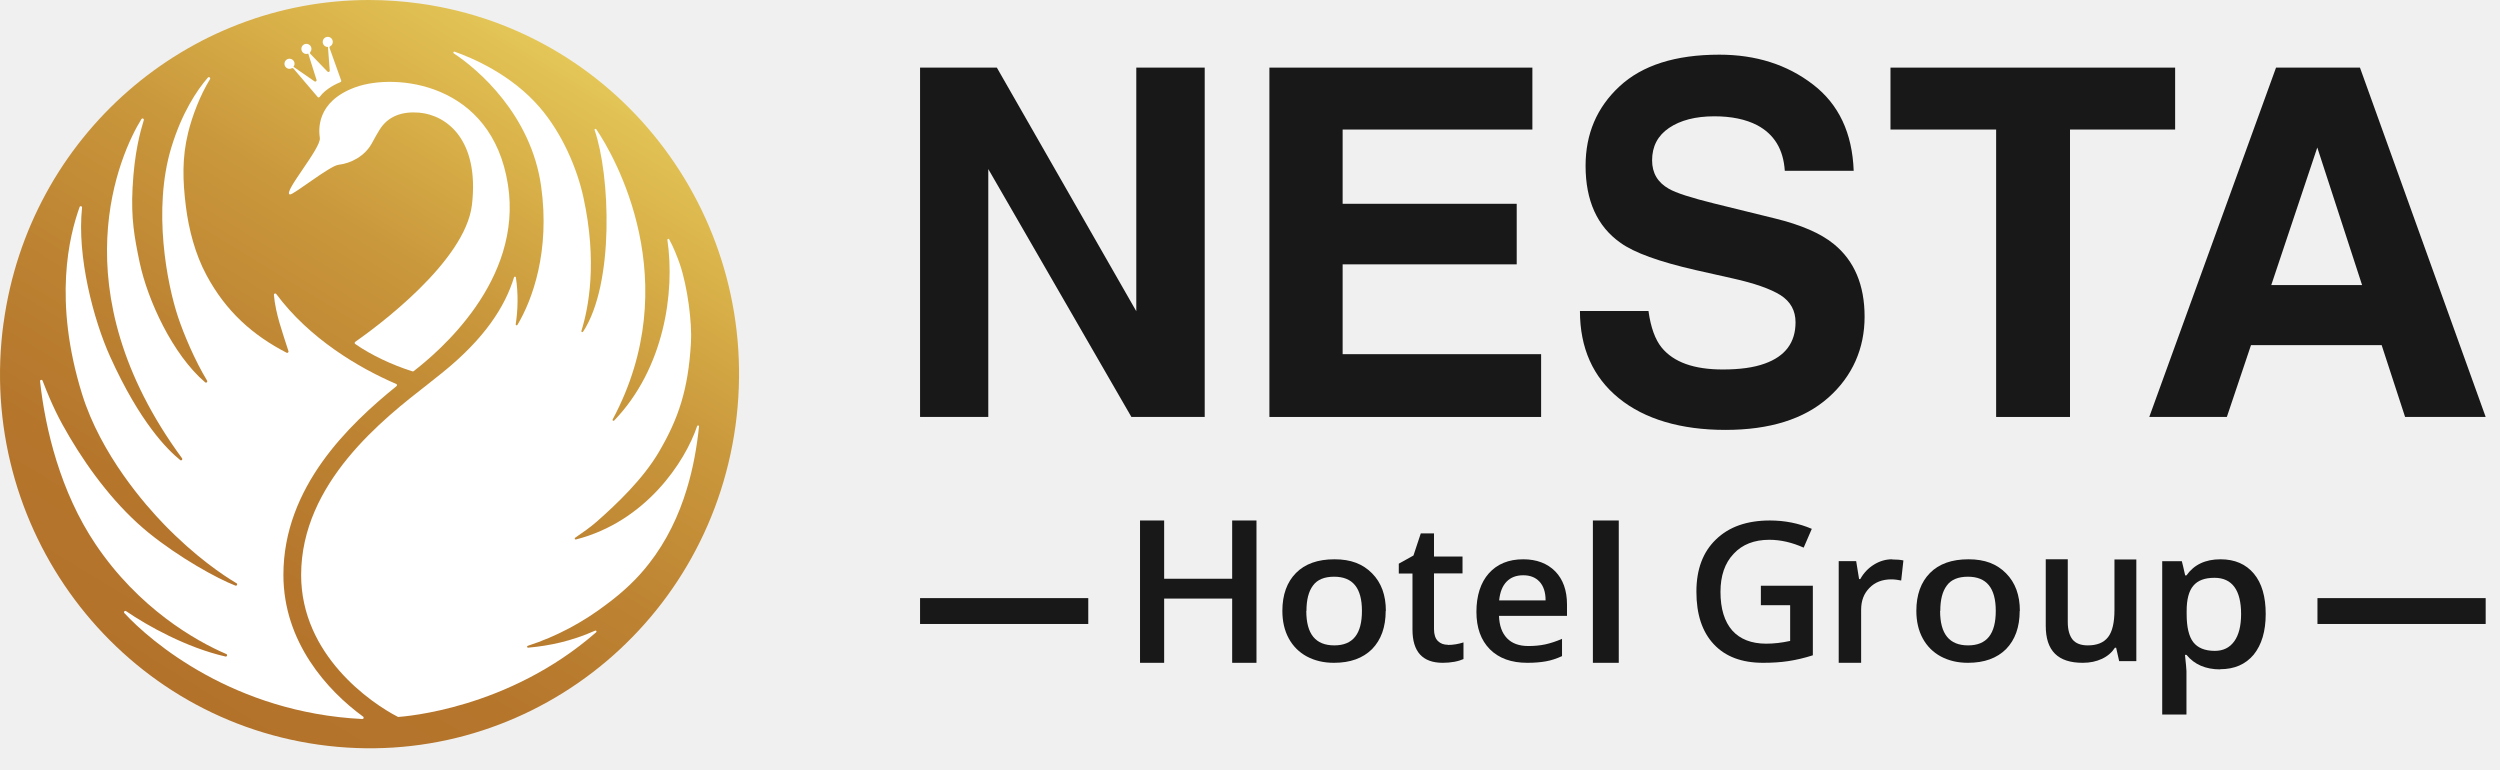
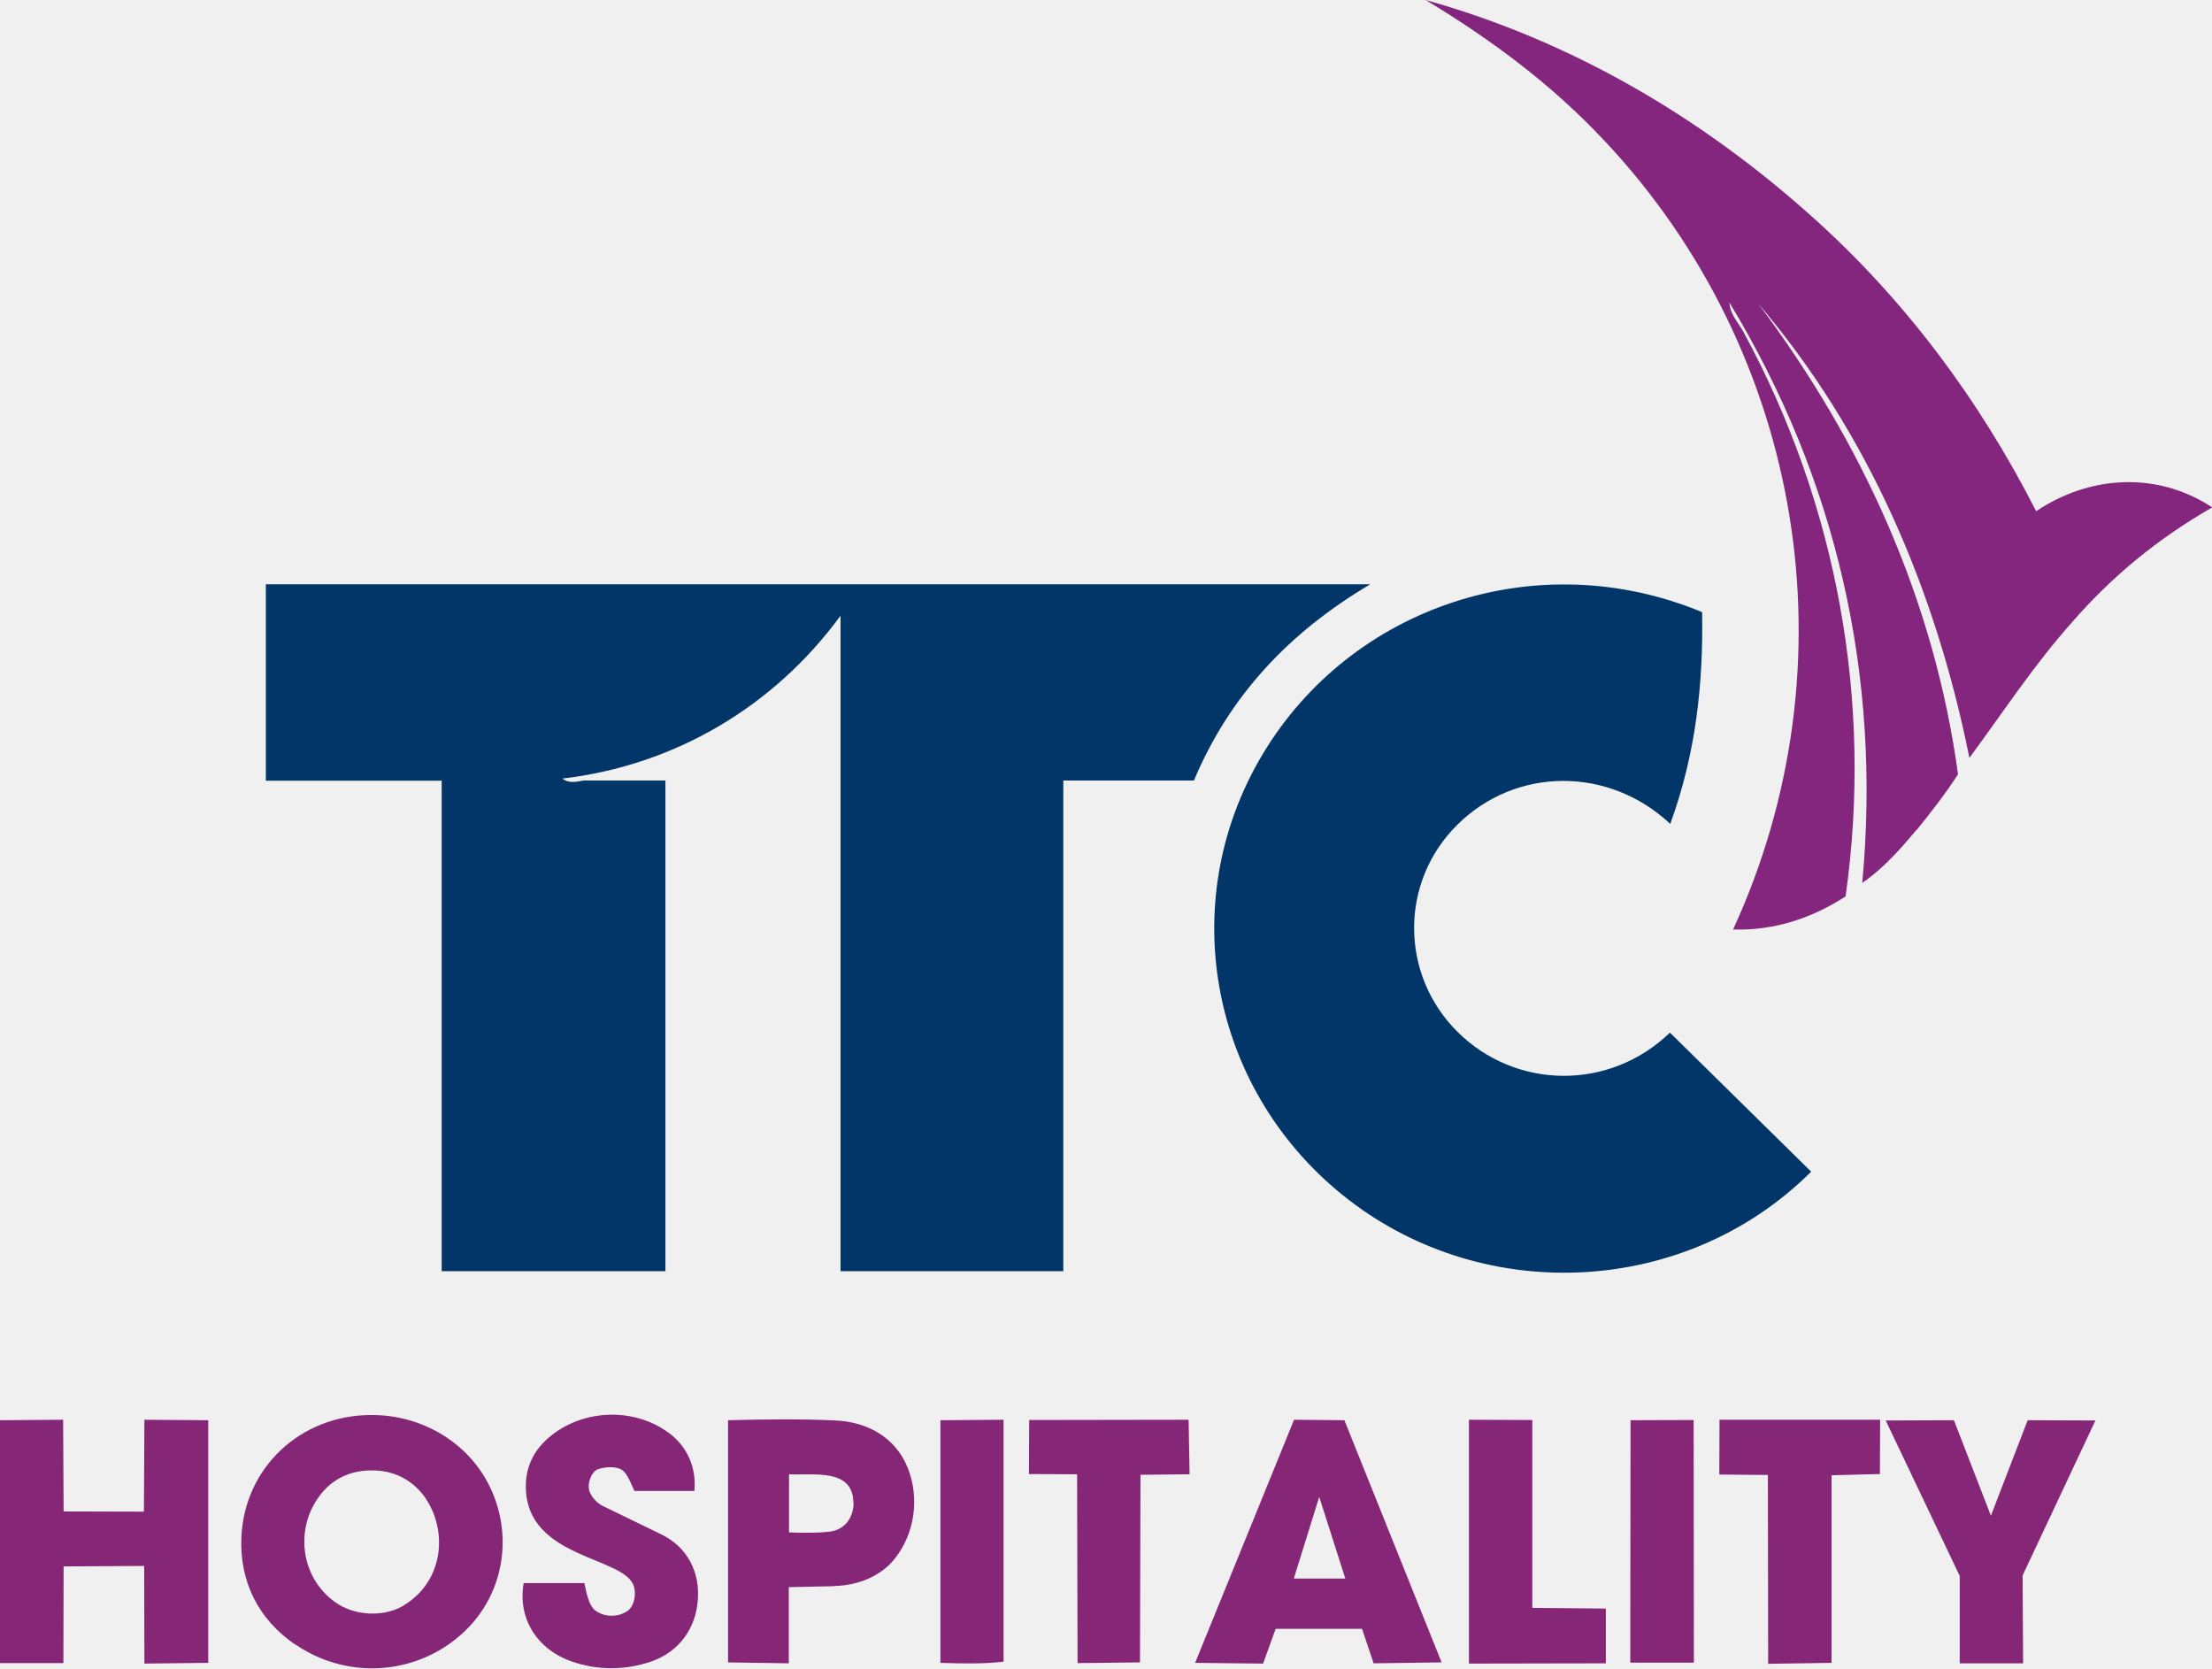
- <svg xmlns="http://www.w3.org/2000/svg" width="130" height="40" viewBox="0 0 130 40" fill="none">
-   <mask id="mask0_664_5323" style="mask-type:luminance" maskUnits="userSpaceOnUse" x="0" y="0" width="39" height="39">
-     <path d="M0.186 16.775C-1.277 27.415 6.058 37.244 16.569 38.723C27.079 40.205 36.784 32.776 38.246 22.136C39.706 11.496 32.374 1.667 21.863 0.189C20.966 0.063 20.072 0 19.194 0C9.759 0 1.527 7.044 0.189 16.775" fill="white" />
-   </mask>
-   <g mask="url(#mask0_664_5323)">
-     <path d="M9.81 -18.325L-19.018 29.328L28.62 58.53L57.447 10.877L9.81 -18.325Z" fill="url(#paint0_linear_664_5323)" />
-   </g>
-   <path d="M15.038 3.577C15.091 3.58 15.138 3.571 15.181 3.546C15.207 3.533 15.241 3.543 15.26 3.565L16.519 5.043C16.547 5.078 16.597 5.075 16.625 5.037C16.947 4.596 17.519 4.345 17.704 4.269C17.738 4.257 17.754 4.219 17.741 4.184L17.135 2.489C17.125 2.457 17.135 2.426 17.163 2.41C17.241 2.372 17.297 2.294 17.304 2.199C17.316 2.054 17.207 1.925 17.063 1.916C16.919 1.907 16.794 2.014 16.782 2.158C16.769 2.303 16.879 2.432 17.022 2.441C17.032 2.441 17.044 2.438 17.054 2.438L17.147 3.672C17.151 3.734 17.075 3.769 17.032 3.725L16.138 2.8C16.113 2.775 16.113 2.737 16.135 2.709C16.169 2.668 16.191 2.618 16.194 2.564C16.207 2.419 16.097 2.294 15.953 2.281C15.81 2.268 15.681 2.378 15.672 2.523C15.66 2.668 15.769 2.794 15.913 2.806C15.953 2.806 15.994 2.8 16.029 2.787L16.46 4.156C16.479 4.219 16.41 4.269 16.357 4.232L15.26 3.473C15.291 3.432 15.313 3.388 15.316 3.338C15.328 3.193 15.219 3.064 15.075 3.055C14.931 3.042 14.803 3.152 14.794 3.297C14.781 3.442 14.891 3.568 15.035 3.58" fill="white" />
-   <path d="M16.631 7.173C16.706 7.711 14.678 10.036 15.075 10.112C15.25 10.146 17.144 8.624 17.597 8.57C18.247 8.495 18.96 8.127 19.332 7.46C19.613 6.956 19.547 7.057 19.735 6.752C20.185 6.022 20.932 5.786 21.794 5.858C23.245 5.981 24.932 7.29 24.542 10.647C24.195 13.61 19.572 17.008 18.472 17.776C18.435 17.804 18.432 17.861 18.472 17.889C19.304 18.465 20.388 18.977 21.448 19.311C21.469 19.317 21.488 19.311 21.507 19.302C22.77 18.326 27.198 14.614 26.414 9.605C25.579 4.269 20.547 3.782 18.479 4.537C16.41 5.292 16.578 6.793 16.631 7.173Z" fill="white" />
-   <path d="M14.737 29.891C14.74 25.333 18.137 22.089 20.619 20.079C20.66 20.047 20.65 19.984 20.603 19.965C18.653 19.128 16.087 17.606 14.365 15.287C14.325 15.234 14.24 15.262 14.243 15.331C14.331 16.341 14.697 17.297 15 18.26C15.018 18.317 14.956 18.37 14.903 18.342C13.149 17.433 11.756 16.209 10.734 14.302C10.155 13.226 9.815 11.94 9.665 10.728C9.499 9.394 9.462 8.205 9.783 6.899C10.002 6.012 10.405 4.958 10.921 4.115C10.965 4.046 10.868 3.974 10.812 4.033C10.249 4.675 9.458 5.858 8.905 7.683C7.933 10.898 8.683 14.771 9.265 16.505C9.546 17.345 10.124 18.732 10.768 19.792C10.809 19.858 10.727 19.931 10.668 19.88C8.98 18.443 7.68 15.614 7.264 13.657C6.983 12.323 6.811 11.339 6.893 9.775C6.989 7.906 7.299 6.84 7.477 6.248C7.499 6.173 7.399 6.125 7.355 6.192C6.261 7.95 3.011 15.035 9.465 23.829C9.512 23.892 9.43 23.974 9.371 23.923C8.702 23.382 7.28 21.973 5.733 18.559C4.87 16.652 3.992 13.346 4.267 10.797C4.277 10.719 4.164 10.691 4.139 10.766C3.605 12.254 2.755 15.617 4.267 20.491C5.249 23.653 7.574 26.28 8.527 27.264C10.177 28.966 11.609 29.917 12.299 30.329C12.371 30.37 12.318 30.48 12.24 30.451C11.299 30.09 9.324 28.998 7.733 27.708C6.099 26.38 4.695 24.546 3.62 22.728C3.08 21.815 2.711 21.088 2.214 19.796C2.186 19.72 2.073 19.748 2.083 19.827C2.354 22.316 3.142 25.581 4.964 28.293C7.202 31.628 10.159 33.318 11.768 34.01C11.843 34.041 11.806 34.158 11.724 34.139C9.705 33.679 7.668 32.541 6.555 31.779C6.489 31.735 6.414 31.823 6.467 31.88C7.843 33.374 12.168 37.058 18.841 37.389C18.906 37.392 18.938 37.307 18.884 37.266C17.019 35.907 14.734 33.384 14.737 29.888" fill="white" />
-   <path d="M29.945 28.054C29.892 28.067 29.861 27.994 29.908 27.963C30.295 27.695 30.683 27.431 31.036 27.12C32.077 26.204 33.442 24.905 34.267 23.495C35.286 21.759 35.793 20.242 35.93 17.814C35.99 16.785 35.758 14.919 35.349 13.727C35.224 13.365 35.014 12.83 34.796 12.443C34.768 12.396 34.696 12.421 34.705 12.478C35.105 15.196 34.539 19.163 31.936 21.869C31.895 21.91 31.83 21.863 31.858 21.812C35.69 14.652 31.977 8.145 31.005 6.72C30.973 6.673 30.898 6.711 30.92 6.764C31.727 9.096 31.961 14.746 30.32 17.25C30.289 17.297 30.214 17.263 30.233 17.206C30.614 15.992 31.067 13.607 30.339 10.269C30.005 8.74 29.23 6.934 28.064 5.581C26.579 3.857 24.523 2.998 23.638 2.687C23.585 2.668 23.548 2.743 23.595 2.775C24.854 3.599 27.617 5.968 28.139 9.687C28.611 13.063 27.686 15.589 26.907 16.895C26.879 16.942 26.807 16.914 26.817 16.86C26.929 16.137 26.957 15.287 26.826 14.428C26.82 14.375 26.745 14.372 26.729 14.422C26.267 15.935 25.207 17.609 22.973 19.402C22.919 19.443 22.51 19.777 22.238 19.987C19.941 21.774 15.665 25.103 15.659 29.895C15.659 34.063 19.282 36.552 20.688 37.276C20.697 37.279 20.703 37.282 20.713 37.282C21.016 37.253 26.413 36.889 31.002 32.877C31.045 32.839 31.002 32.77 30.951 32.792C29.708 33.346 28.558 33.582 27.464 33.679C27.404 33.686 27.389 33.601 27.445 33.582C28.926 33.104 30.32 32.358 31.558 31.411C32.374 30.807 33.13 30.109 33.755 29.3C34.655 28.148 35.302 26.808 35.721 25.405C36.04 24.354 36.236 23.269 36.349 22.177C36.355 22.117 36.274 22.099 36.252 22.155C35.624 24.024 33.574 27.126 29.945 28.054Z" fill="white" />
-   <path d="M47.843 3.516H51.836L59.087 16.184V3.516H62.645V21.682H58.833L51.391 8.791V21.682H47.843V3.516Z" fill="#181819" />
-   <path d="M79.684 6.736H69.817V10.597H78.869V13.746H69.817V18.417H80.138V21.682H66.009V3.516H79.684V6.736Z" fill="#181819" />
-   <path d="M85.722 16.18C85.838 17.022 86.068 17.656 86.405 18.072C87.026 18.833 88.082 19.213 89.581 19.213C90.476 19.213 91.204 19.113 91.771 18.905C92.835 18.525 93.368 17.81 93.368 16.759C93.368 16.153 93.11 15.682 92.587 15.347C92.064 15.021 91.239 14.731 90.104 14.478L88.17 14.043C86.272 13.608 84.969 13.138 84.259 12.621C83.053 11.77 82.45 10.43 82.45 8.62C82.45 6.963 83.035 5.586 84.215 4.491C85.394 3.395 87.124 2.843 89.403 2.843C91.31 2.843 92.933 3.359 94.272 4.391C95.62 5.423 96.321 6.926 96.392 8.882H92.809C92.738 7.768 92.259 6.981 91.372 6.51C90.778 6.202 90.033 6.048 89.146 6.048C88.162 6.048 87.372 6.256 86.787 6.655C86.201 7.053 85.909 7.615 85.909 8.339C85.909 9 86.201 9.489 86.778 9.815C87.15 10.032 87.94 10.286 89.146 10.584L92.277 11.354C93.651 11.689 94.68 12.133 95.363 12.694C96.427 13.563 96.959 14.822 96.959 16.47C96.959 18.117 96.33 19.566 95.07 20.68C93.811 21.794 92.028 22.355 89.722 22.355C87.416 22.355 85.527 21.803 84.179 20.707C82.831 19.611 82.157 18.09 82.157 16.171H85.722V16.18Z" fill="#181819" />
-   <path d="M113.107 3.516V6.736H107.64V21.682H103.799V6.736H98.305V3.516H113.107Z" fill="#181819" />
-   <path d="M118.354 3.516H122.718L129.255 21.682H125.065L123.846 17.946H117.052L115.796 21.682H111.762L118.354 3.516ZM118.097 14.823H122.828L120.499 7.67L118.106 14.823H118.097Z" fill="#181819" />
-   <path d="M56.59 31.102H47.843V32.447H56.59V31.102Z" fill="#181819" />
-   <path d="M129.255 31.102H120.508V32.447H129.255V31.102Z" fill="#181819" />
-   <path d="M65.337 34.466H64.073V31.126H60.536V34.466H59.281V27.065H60.536V30.095H64.073V27.065H65.337V34.466Z" fill="#181819" />
-   <path d="M72.056 31.766C72.056 32.612 71.816 33.272 71.346 33.755C70.867 34.229 70.213 34.466 69.365 34.466C68.83 34.466 68.369 34.356 67.954 34.136C67.549 33.916 67.236 33.602 67.014 33.196C66.793 32.79 66.683 32.308 66.683 31.766C66.683 30.928 66.922 30.268 67.392 29.794C67.862 29.32 68.526 29.083 69.392 29.083C70.259 29.083 70.867 29.329 71.346 29.811C71.826 30.293 72.065 30.945 72.065 31.766M67.927 31.766C67.927 32.968 68.406 33.56 69.383 33.56C70.36 33.56 70.821 32.959 70.821 31.766C70.821 30.573 70.342 29.989 69.374 29.989C68.867 29.989 68.498 30.141 68.277 30.446C68.047 30.75 67.936 31.191 67.936 31.766" fill="#181819" />
-   <path d="M75.288 33.537C75.559 33.537 75.83 33.493 76.101 33.405V34.271C75.983 34.324 75.822 34.377 75.627 34.413C75.432 34.448 75.237 34.466 75.025 34.466C73.975 34.466 73.449 33.891 73.449 32.742V29.824H72.737V29.311L73.5 28.887L73.881 27.737H74.568V28.94H76.051V29.815H74.568V32.715C74.568 32.989 74.635 33.201 74.771 33.334C74.907 33.467 75.076 33.529 75.296 33.529" fill="#181819" />
-   <path d="M79.414 34.466C78.586 34.466 77.939 34.228 77.473 33.762C77.007 33.288 76.774 32.643 76.774 31.813C76.774 30.982 76.99 30.295 77.421 29.812C77.853 29.329 78.448 29.083 79.207 29.083C79.906 29.083 80.458 29.295 80.872 29.71C81.277 30.126 81.484 30.702 81.484 31.431V32.025H77.948C77.965 32.533 78.103 32.914 78.362 33.186C78.62 33.457 78.991 33.593 79.474 33.593C79.785 33.593 80.078 33.567 80.354 33.508C80.622 33.449 80.915 33.355 81.225 33.22V34.118C80.949 34.245 80.673 34.339 80.389 34.389C80.104 34.44 79.785 34.466 79.423 34.466M79.207 29.914C78.845 29.914 78.56 30.024 78.344 30.244C78.129 30.465 77.999 30.787 77.956 31.219H80.371C80.371 30.787 80.259 30.465 80.052 30.244C79.845 30.024 79.569 29.914 79.207 29.914Z" fill="#181819" />
-   <path d="M84.176 27.065H82.83V34.466H84.176V27.065Z" fill="#181819" />
-   <path d="M91.565 30.459H94.268V34.075C93.827 34.217 93.403 34.315 92.998 34.377C92.592 34.439 92.151 34.466 91.682 34.466C90.574 34.466 89.718 34.146 89.114 33.497C88.51 32.849 88.213 31.942 88.213 30.77C88.213 29.597 88.555 28.7 89.231 28.051C89.907 27.393 90.844 27.065 92.034 27.065C92.799 27.065 93.529 27.207 94.214 27.5L93.791 28.477C93.196 28.211 92.601 28.069 92.007 28.069C91.223 28.069 90.601 28.309 90.15 28.797C89.691 29.277 89.465 29.943 89.465 30.779C89.465 31.658 89.673 32.325 90.078 32.787C90.484 33.24 91.078 33.471 91.844 33.471C92.232 33.471 92.646 33.426 93.088 33.328V31.472H91.565V30.459Z" fill="#181819" />
-   <path d="M98.399 29.092C98.63 29.092 98.826 29.109 98.977 29.143L98.862 30.187C98.693 30.153 98.523 30.127 98.346 30.127C97.883 30.127 97.5 30.273 97.215 30.567C96.922 30.86 96.779 31.24 96.779 31.705V34.466H95.613V29.178H96.521L96.672 30.11H96.735C96.913 29.791 97.153 29.54 97.447 29.359C97.74 29.178 98.052 29.083 98.39 29.083" fill="#181819" />
-   <path d="M105.024 31.766C105.024 32.612 104.784 33.272 104.314 33.755C103.835 34.229 103.18 34.466 102.332 34.466C101.798 34.466 101.337 34.356 100.922 34.136C100.517 33.916 100.203 33.602 99.982 33.196C99.761 32.79 99.65 32.308 99.65 31.766C99.65 30.928 99.89 30.268 100.36 29.794C100.83 29.32 101.494 29.083 102.36 29.083C103.227 29.083 103.835 29.329 104.314 29.811C104.793 30.293 105.033 30.945 105.033 31.766M100.885 31.766C100.885 32.968 101.365 33.56 102.342 33.56C103.319 33.56 103.78 32.959 103.78 31.766C103.78 30.573 103.3 29.989 102.332 29.989C101.826 29.989 101.457 30.141 101.236 30.446C101.005 30.75 100.895 31.191 100.895 31.766" fill="#181819" />
-   <path d="M110.195 34.371L110.039 33.681H109.978C109.822 33.922 109.597 34.121 109.302 34.259C109.007 34.397 108.677 34.466 108.304 34.466C107.654 34.466 107.177 34.31 106.856 33.991C106.535 33.672 106.379 33.189 106.379 32.542V29.083H107.524V32.344C107.524 32.749 107.611 33.051 107.775 33.258C107.94 33.456 108.2 33.56 108.565 33.56C109.042 33.56 109.389 33.422 109.614 33.137C109.84 32.853 109.952 32.378 109.952 31.723V29.092H111.089V34.38H110.195V34.371Z" fill="#181819" />
-   <path d="M115.448 34.808C114.697 34.808 114.11 34.556 113.696 34.052H113.619C113.667 34.52 113.696 34.799 113.696 34.898V37.157H112.435V29.182H113.455C113.484 29.281 113.542 29.533 113.629 29.92H113.696C114.091 29.362 114.678 29.083 115.468 29.083C116.209 29.083 116.787 29.335 117.201 29.83C117.615 30.325 117.817 31.027 117.817 31.927C117.817 32.828 117.605 33.53 117.191 34.043C116.768 34.547 116.19 34.799 115.448 34.799M115.15 30.046C114.649 30.046 114.283 30.181 114.052 30.46C113.821 30.73 113.706 31.171 113.706 31.765V31.936C113.706 32.611 113.821 33.098 114.052 33.395C114.283 33.692 114.659 33.845 115.169 33.845C115.603 33.845 115.94 33.683 116.18 33.35C116.421 33.017 116.537 32.539 116.537 31.927C116.537 31.315 116.421 30.838 116.19 30.523C115.959 30.208 115.612 30.046 115.16 30.046" fill="#181819" />
-   <defs>
-     <linearGradient id="paint0_linear_664_5323" x1="34.492" y1="-3.89" x2="9.193" y2="37.38" gradientUnits="userSpaceOnUse">
-       <stop stop-color="#FCF175" />
-       <stop offset="0.04" stop-color="#F6E76E" />
-       <stop offset="0.2" stop-color="#E1C154" />
-       <stop offset="0.29" stop-color="#DAB34A" />
-       <stop offset="0.45" stop-color="#CA983C" />
-       <stop offset="0.64" stop-color="#BD8332" />
-       <stop offset="0.81" stop-color="#B5762C" />
-       <stop offset="0.98" stop-color="#B3722A" />
-       <stop offset="1" stop-color="#B3722A" />
-     </linearGradient>
-   </defs>
+ <svg xmlns="http://www.w3.org/2000/svg" width="61" height="46" viewBox="0 0 61 46" fill="none">
+   <path d="M15.515 21.467C15.669 21.605 15.902 21.559 16.089 21.52H18.35V35.05H12.18V21.526H7.331V16.11H37.787C35.559 17.43 33.912 19.169 32.925 21.52H29.323V35.05H23.179V16.977C21.332 19.498 18.59 21.106 15.508 21.467H15.515Z" fill="#023668" />
+   <path d="M46.052 22.708C44.344 21.119 41.796 21.152 40.195 22.734C38.594 24.31 38.601 26.87 40.195 28.452C41.789 30.034 44.371 30.093 46.052 28.472L49.947 32.306C46.505 35.733 40.989 36.002 37.207 33.093C33.398 30.166 32.351 24.92 34.819 20.797C37.267 16.708 42.403 14.994 46.939 16.878C46.972 18.822 46.779 20.745 46.059 22.721L46.052 22.708Z" fill="#023668" />
+   <path d="M52.842 22.892C52.395 23.423 51.935 23.949 51.355 24.343C51.888 18.611 50.634 13.195 47.693 8.344C47.706 8.672 47.94 8.889 48.086 9.165C50.668 13.931 51.655 19.36 50.895 24.717C49.967 25.314 48.94 25.662 47.793 25.629C51.148 18.336 49.761 9.749 44.251 3.886C42.81 2.35 41.182 1.129 39.315 0C43.33 1.123 46.892 3.223 49.927 5.935C52.515 8.239 54.577 11.009 56.151 14.095C57.598 13.123 59.459 12.972 61.007 13.99C59.499 14.856 58.245 15.887 57.131 17.167C56.091 18.336 55.264 19.603 54.31 20.896C53.376 16.255 51.515 11.922 48.486 8.37C51.375 12.224 53.343 16.563 53.996 21.349C53.636 21.907 53.262 22.38 52.856 22.885L52.842 22.892Z" fill="#84267E" />
+   <path d="M8.158 45.357C7.111 44.648 6.604 43.591 6.657 42.389C6.737 40.466 8.291 39.008 10.252 39.015C11.666 39.015 12.927 39.796 13.507 40.991C14.134 42.278 13.921 43.821 12.934 44.858C11.68 46.171 9.665 46.374 8.158 45.35V45.357ZM11.126 44.267C12.14 43.669 12.36 42.409 11.826 41.457C11.506 40.879 10.946 40.564 10.352 40.545C9.712 40.518 9.158 40.748 8.778 41.293C8.138 42.192 8.298 43.492 9.232 44.168C9.745 44.543 10.546 44.608 11.126 44.273V44.267Z" fill="#862677" />
+   <path d="M5.743 45.849L3.982 45.869L3.976 43.177L1.754 43.19L1.748 45.856H0V39.159L1.741 39.146L1.754 41.674L3.969 41.68L3.982 39.146L5.743 39.159V45.849Z" fill="#862677" />
+   <path d="M37.567 44.91H35.179L34.832 45.869L32.958 45.849L35.686 39.146L37.074 39.159L39.755 45.836L37.881 45.862L37.56 44.91H37.567ZM37.1 43.525L36.38 41.273L35.679 43.525H37.1Z" fill="#862677" />
+   <path d="M23.013 43.735L21.752 43.761V45.862L20.078 45.836V39.159C21.125 39.133 22.065 39.12 23.046 39.166C23.926 39.205 24.694 39.639 25.027 40.459C25.36 41.28 25.241 42.271 24.667 42.987C24.28 43.466 23.653 43.715 23.019 43.729L23.013 43.735ZM23.533 41.424C23.52 40.479 22.439 40.682 21.759 40.65V42.252C22.172 42.265 22.519 42.271 22.872 42.232C23.313 42.179 23.54 41.831 23.54 41.424H23.533Z" fill="#862677" />
+   <path d="M17.963 45.81C17.223 46.066 16.462 46.053 15.762 45.81C14.835 45.488 14.268 44.648 14.441 43.65H16.116C16.182 43.991 16.256 44.306 16.442 44.424C16.702 44.595 17.043 44.589 17.296 44.424C17.483 44.3 17.55 43.985 17.483 43.748C17.249 42.908 14.541 43 14.501 41.024C14.488 40.44 14.728 39.947 15.228 39.56C16.129 38.864 17.45 38.812 18.397 39.474C18.944 39.855 19.21 40.453 19.15 41.109H17.496C17.403 40.906 17.303 40.656 17.189 40.558C17.043 40.426 16.729 40.433 16.502 40.505C16.329 40.558 16.222 40.833 16.235 41.017C16.249 41.201 16.422 41.424 16.622 41.523L18.243 42.31C18.957 42.658 19.304 43.348 19.244 44.109C19.191 44.877 18.75 45.534 17.963 45.81Z" fill="#862677" />
+   <path d="M57.785 39.166L55.777 43.44L55.791 45.862H54.043V43.453L52.002 39.166L53.883 39.159L54.903 41.792L55.917 39.159L57.785 39.166Z" fill="#862677" />
+   <path d="M31.437 45.836L29.716 45.856L29.703 40.65L28.375 40.643L28.382 39.153L32.778 39.146L32.805 40.65L31.451 40.663L31.437 45.836Z" fill="#862677" />
+   <path d="M50.508 45.849L48.76 45.875L48.753 40.669L47.413 40.656L47.419 39.146H51.848L51.842 40.643L50.508 40.676V45.849Z" fill="#862677" />
+   <path d="M44.284 44.352V45.862L40.509 45.869V39.146L42.256 39.153V44.333L44.284 44.352Z" fill="#862677" />
+   <path d="M46.712 45.842H44.958L44.965 39.159L46.706 39.153L46.712 45.842Z" fill="#862677" />
+   <path d="M27.675 45.816C27.108 45.882 26.548 45.869 25.934 45.849V39.159L27.675 39.146V45.816Z" fill="#862677" />
</svg>
